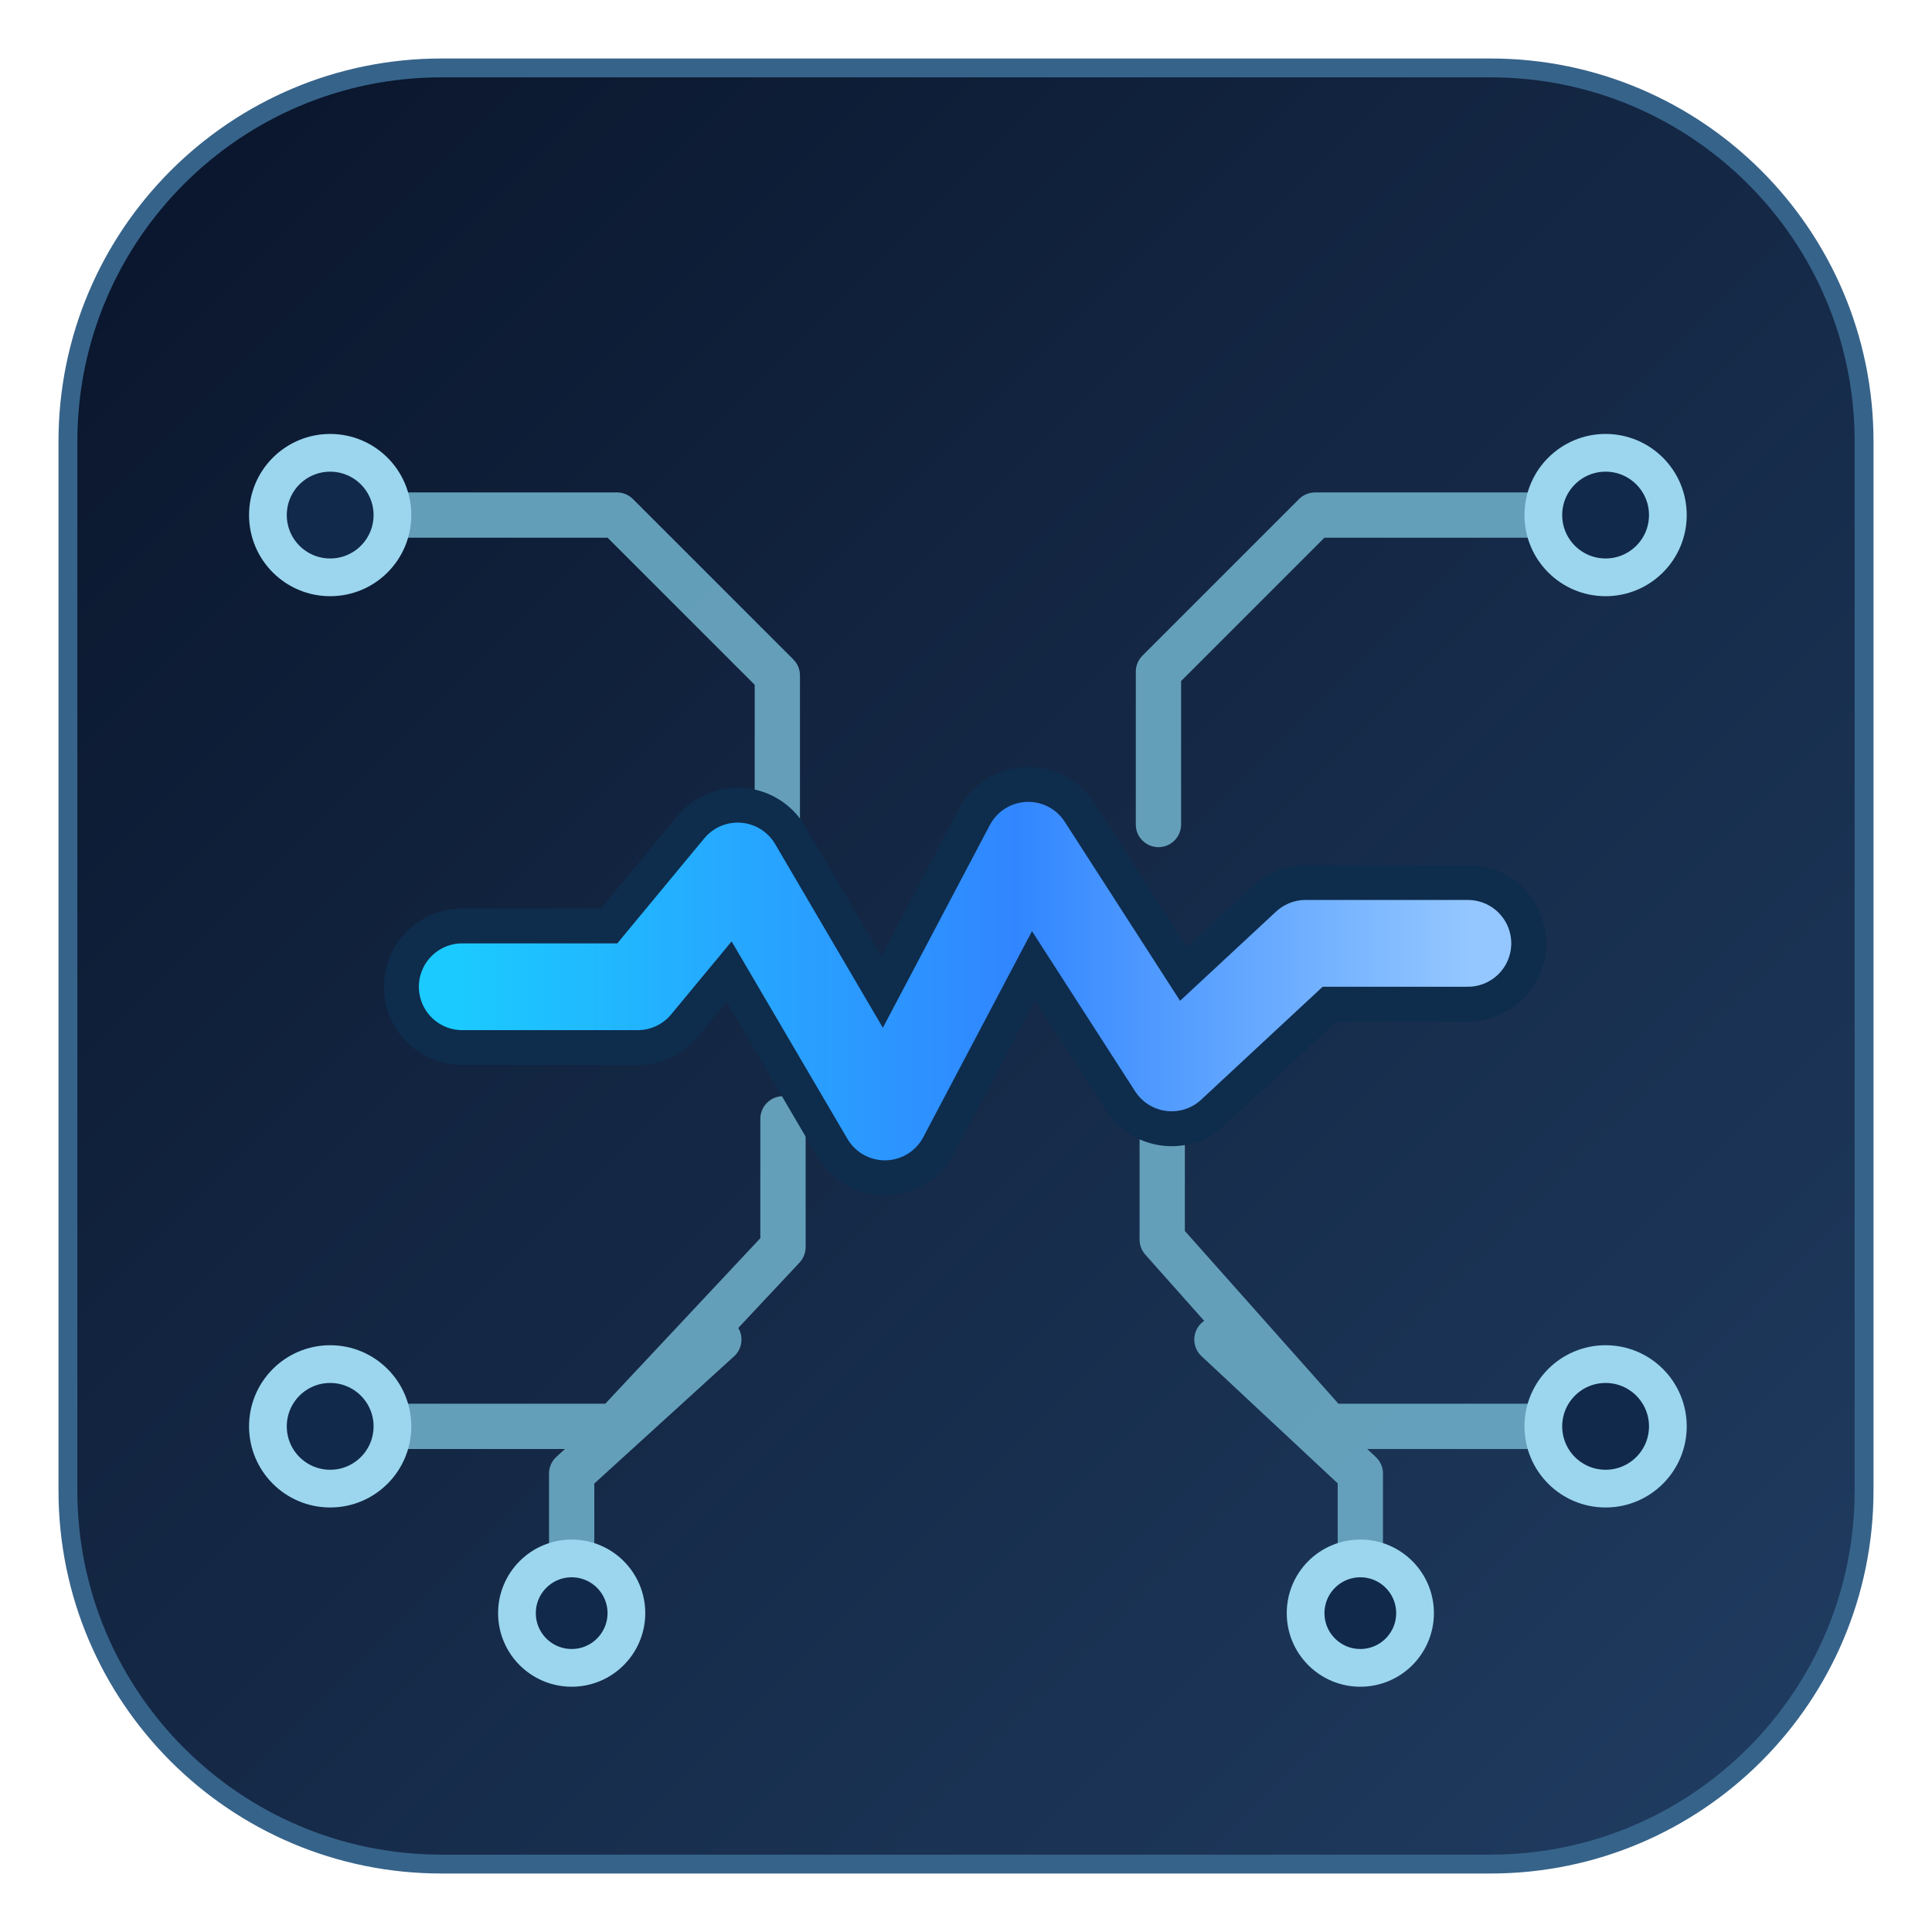
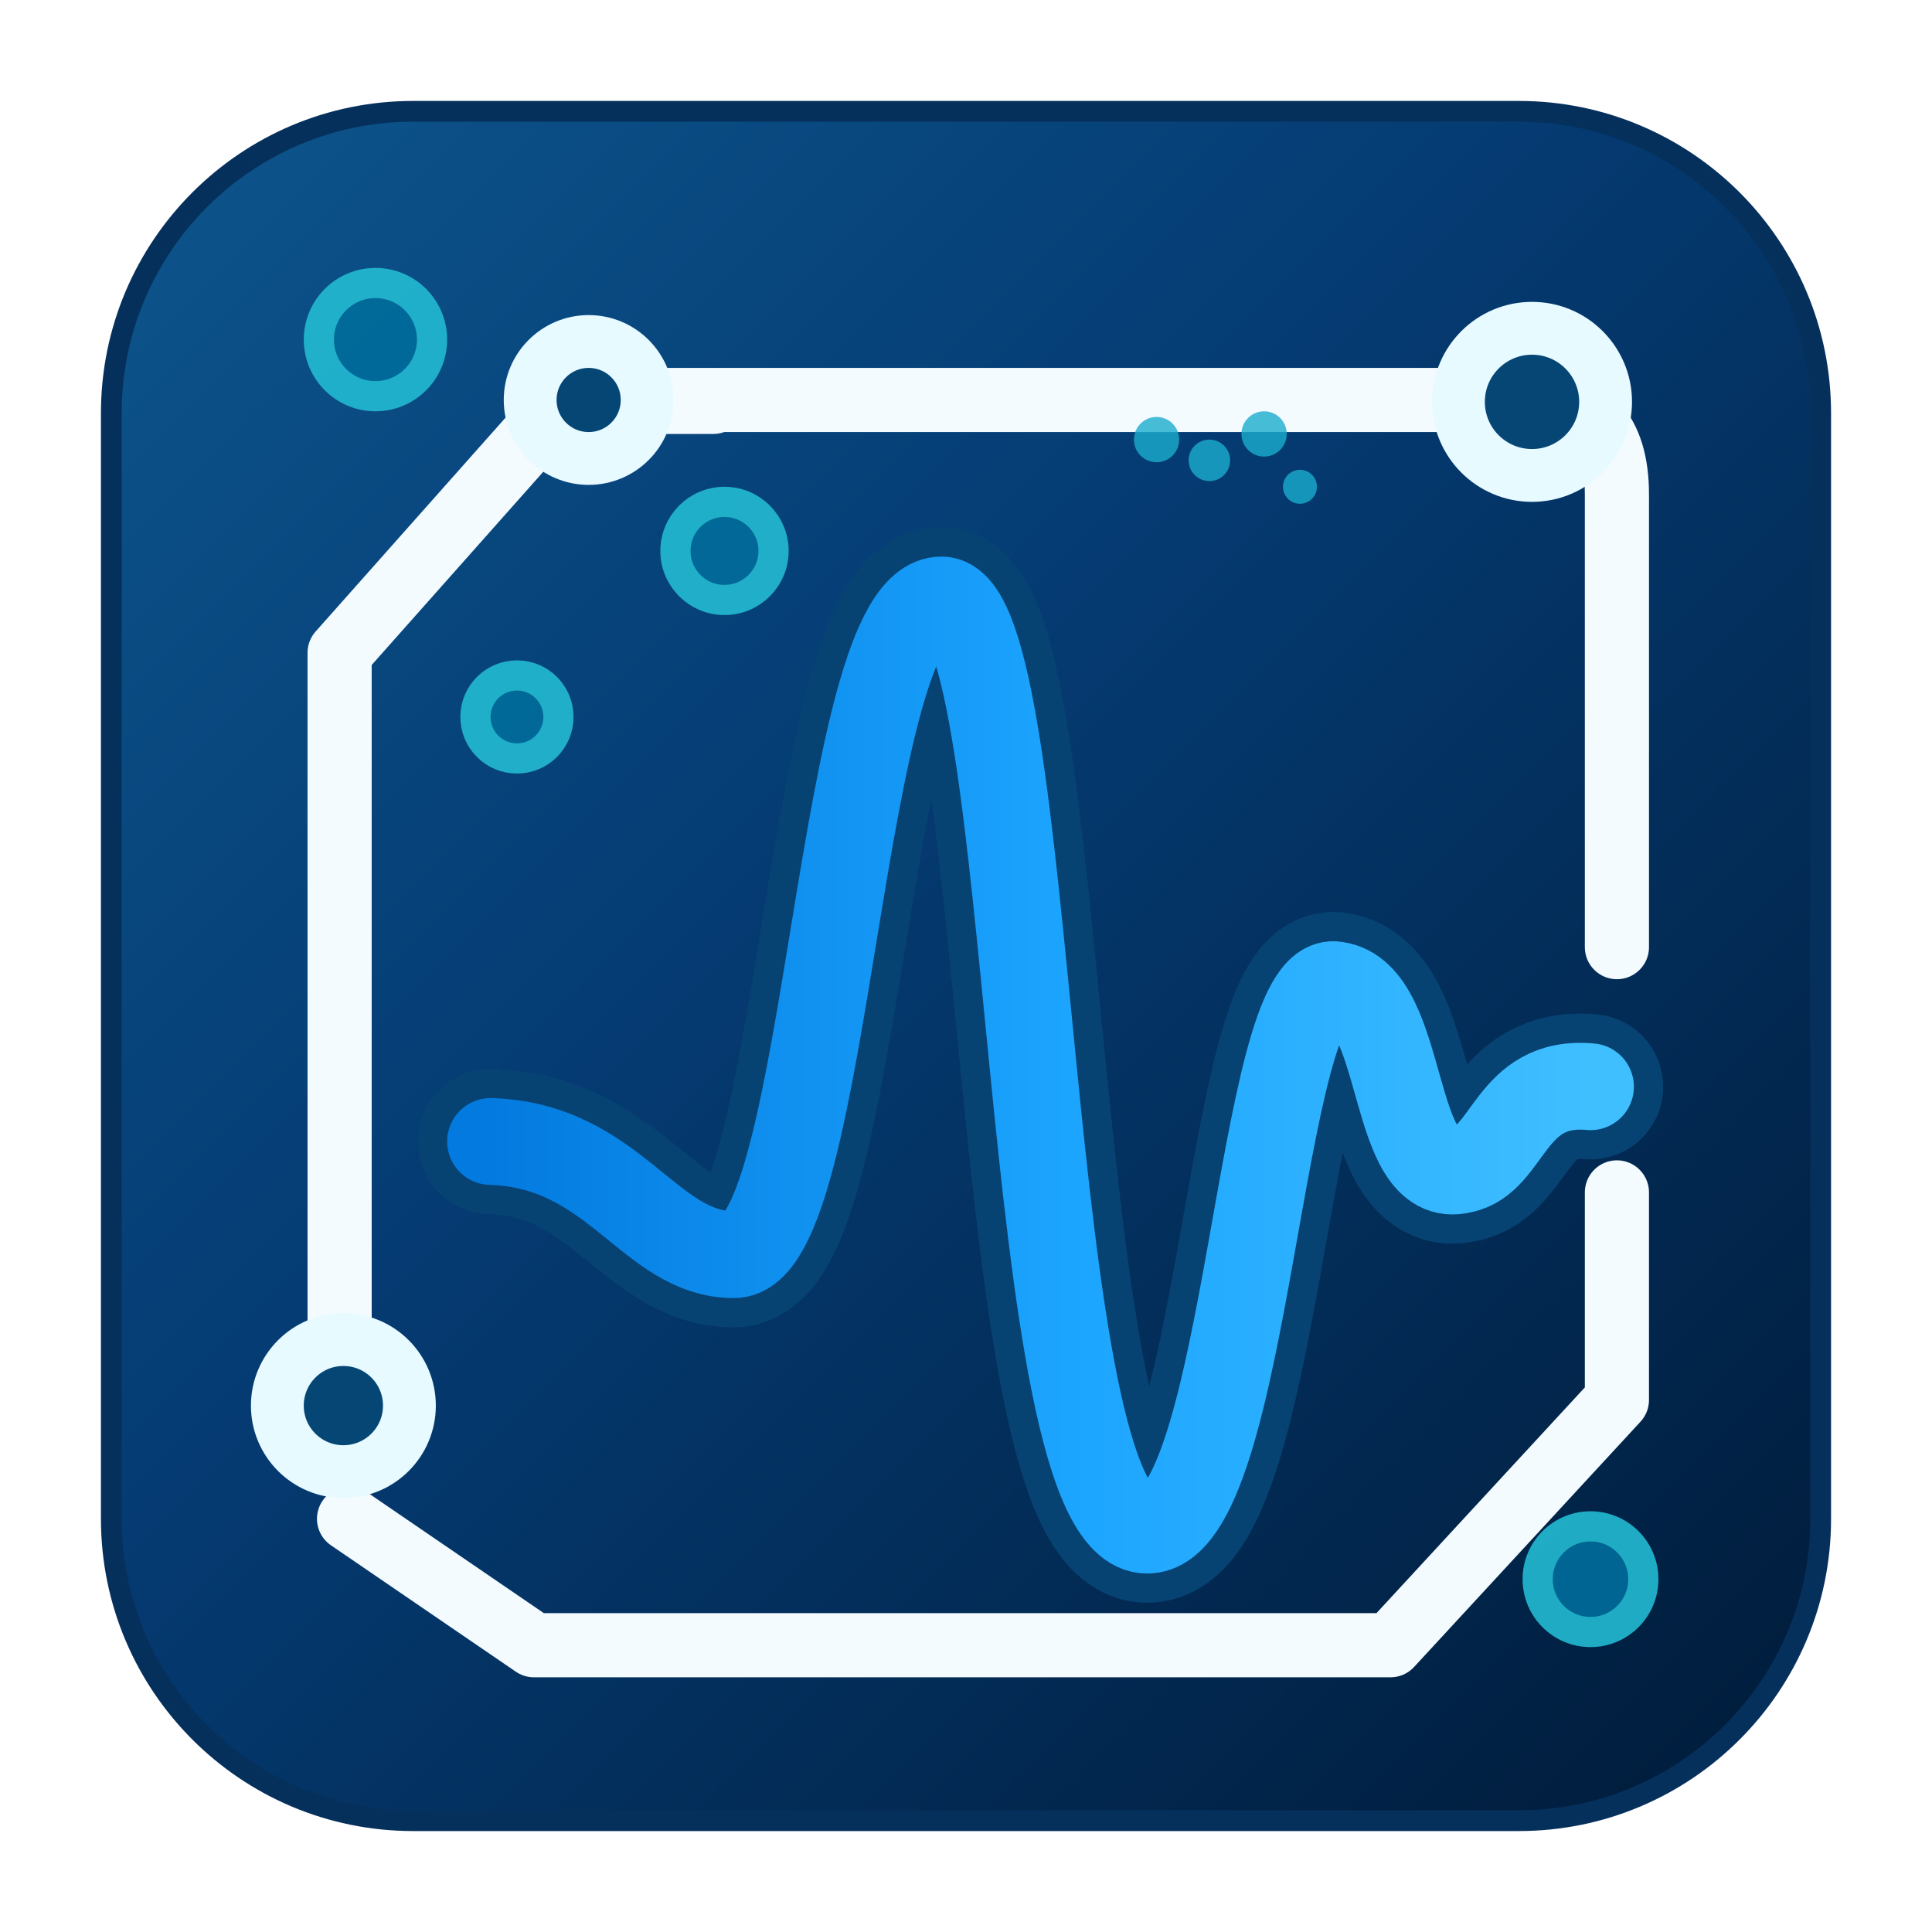
- <svg xmlns="http://www.w3.org/2000/svg" width="1024" height="1024" viewBox="0 0 1024 1024" role="img" aria-label="BoardSI icon option B concept reconstruction">
+ <svg xmlns="http://www.w3.org/2000/svg" width="1024" height="1024" viewBox="0 0 1024 1024" role="img" aria-label="BoardSI option B icon concept, reconstructed from archived design board">
  <defs>
-     <linearGradient id="bg" x2="1" y2="1">
-       <stop offset="0" stop-color="#09142a" />
-       <stop offset="1" stop-color="#203d62" />
+     <linearGradient id="panel" x1="0" y1="0" x2="1" y2="1">
+       <stop offset="0" stop-color="#0d558c" />
+       <stop offset=".4" stop-color="#053c74" />
+       <stop offset="1" stop-color="#001b39" />
    </linearGradient>
-     <linearGradient id="signal" x2="1">
-       <stop offset="0" stop-color="#1bcaff" />
-       <stop offset=".55" stop-color="#3186ff" />
-       <stop offset="1" stop-color="#94c7ff" />
+     <linearGradient id="signal" x1="0" y1="0" x2="1" y2="0">
+       <stop offset="0" stop-color="#037adf" />
+       <stop offset=".53" stop-color="#1ca5ff" />
+       <stop offset="1" stop-color="#40bfff" />
    </linearGradient>
  </defs>
-   <rect x="36" y="36" width="952" height="952" rx="198" fill="url(#bg)" stroke="#36638a" stroke-width="10" />
-   <g fill="none" stroke="#6caac5" stroke-width="24" stroke-linecap="round" stroke-linejoin="round" opacity=".91">
-     <path d="M175 273 H327 L412 358 V437" />
-     <path d="M851 273 H697 L614 356 V437" />
-     <path d="M175 756 H326 L415 661 V593" />
-     <path d="M851 756 H704 L616 657 V593" />
-     <path d="M303 855 V781 L381 710" />
-     <path d="M721 855 V781 L645 710" />
+   <rect x="59" y="59" width="906" height="906" rx="160" fill="url(#panel)" stroke="#06305c" stroke-width="11" />
+   <g fill="none" stroke="#f4fbff" stroke-linecap="round" stroke-linejoin="round" stroke-width="34">
+     <path d="M180 716 V346 L299 212 H811 Q857 212 857 262 V502" />
+     <path d="M185 805 L283 872 H737 L857 742 V632" />
+     <path d="M285 213 H378" />
  </g>
-   <g fill="#11294a" stroke="#9bd6ee" stroke-width="20">
-     <circle cx="175" cy="273" r="33" />
-     <circle cx="851" cy="273" r="33" />
-     <circle cx="175" cy="756" r="33" />
-     <circle cx="851" cy="756" r="33" />
-     <circle cx="303" cy="855" r="29" />
-     <circle cx="721" cy="855" r="29" />
+   <g stroke-width="28" fill="#064675" stroke="#e7faff">
+     <circle cx="312" cy="212" r="31" />
+     <circle cx="182" cy="745" r="35" />
+     <circle cx="812" cy="213" r="39" />
  </g>
-   <path d="M245 523 H338 L391 459 L469 592 L545 448 L621 566 L692 500 H778" fill="none" stroke="#0e2c4c" stroke-width="83" stroke-linejoin="round" stroke-linecap="round" />
-   <path d="M245 523 H338 L391 459 L469 592 L545 448 L621 566 L692 500 H778" fill="none" stroke="url(#signal)" stroke-width="46" stroke-linejoin="round" stroke-linecap="round" />
+   <g fill="#006d9b" stroke="#22bad2" stroke-width="16" opacity=".9">
+     <circle cx="199" cy="180" r="30" />
+     <circle cx="384" cy="292" r="26" />
+     <circle cx="274" cy="380" r="22" />
+     <circle cx="843" cy="837" r="28" />
+   </g>
+   <g fill="#1aaccd" opacity=".8">
+     <circle cx="613" cy="233" r="12" />
+     <circle cx="641" cy="244" r="11" />
+     <circle cx="670" cy="230" r="12" />
+     <circle cx="689" cy="258" r="9" />
+   </g>
+   <path d="M260 605 C326 607 344 665 389 665 C440 665 444 318 499 318 C551 318 540 811 608 811 C662 811 667 515 708 522 C746 527 736 630 775 620 C800 615 800 572 843 576" fill="none" stroke="#074372" stroke-width="77" stroke-linejoin="round" stroke-linecap="round" />
+   <path d="M260 605 C326 607 344 665 389 665 C440 665 444 318 499 318 C551 318 540 811 608 811 C662 811 667 515 708 522 C746 527 736 630 775 620 C800 615 800 572 843 576" fill="none" stroke="url(#signal)" stroke-width="46" stroke-linejoin="round" stroke-linecap="round" />
</svg>
